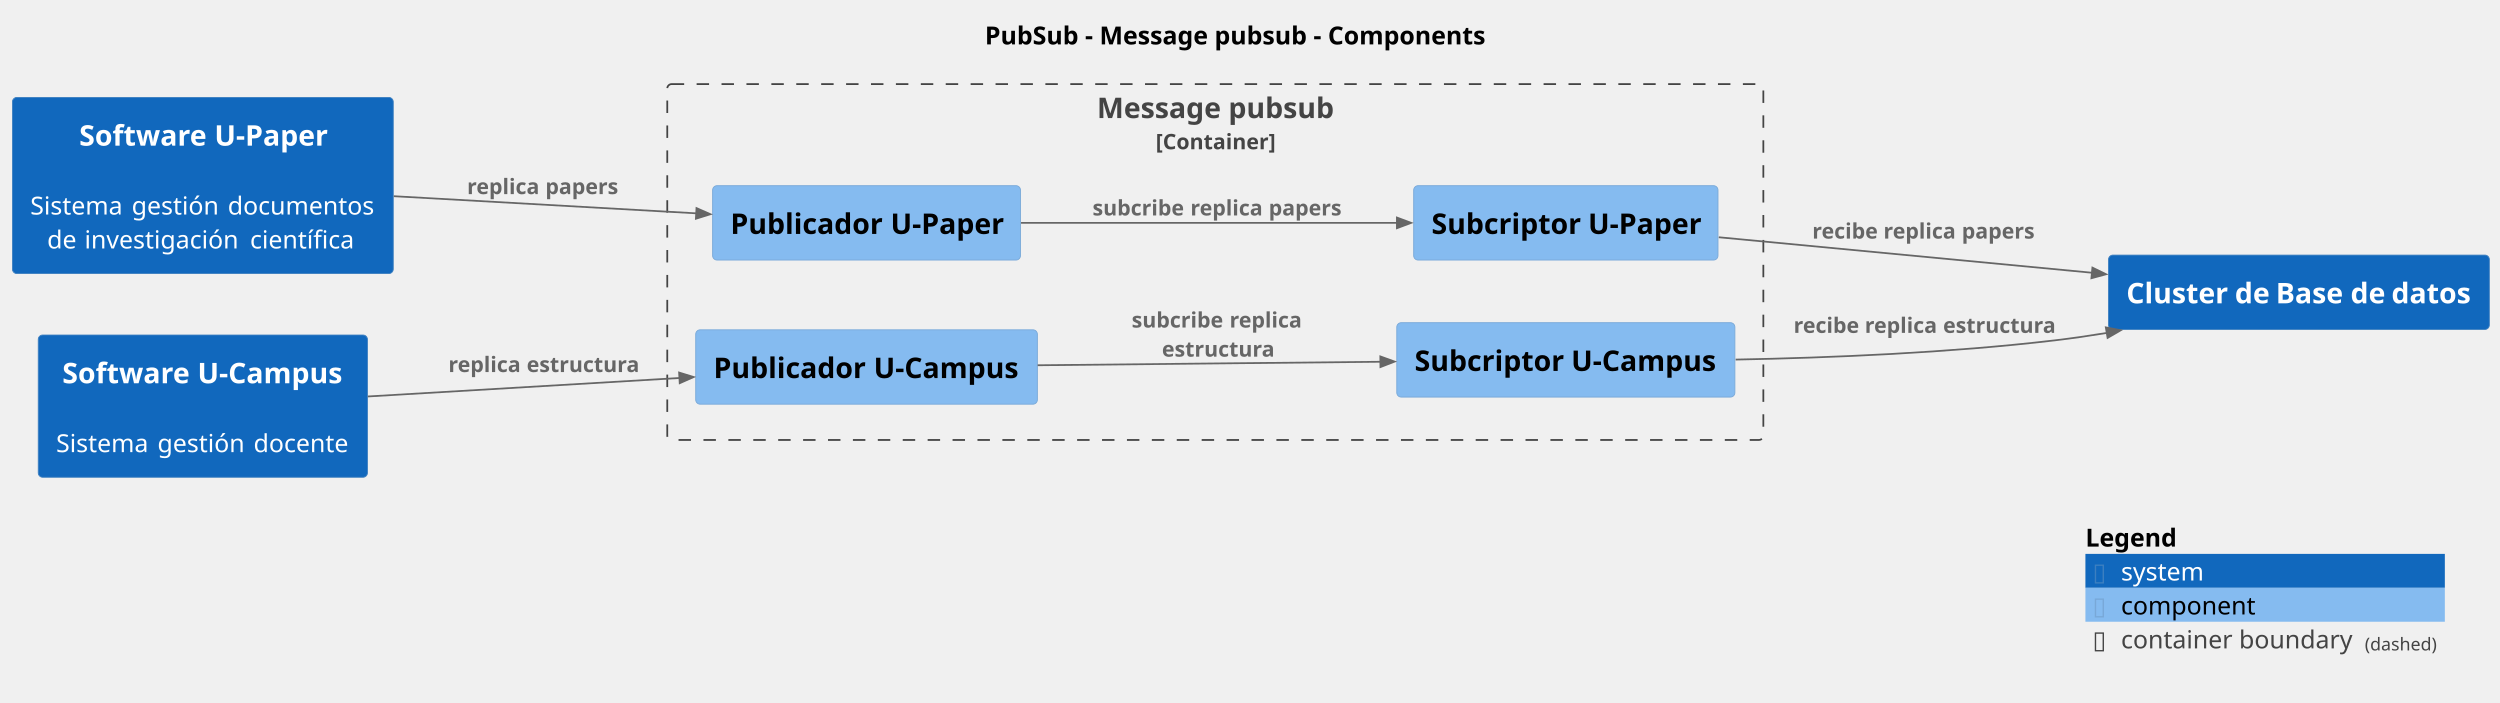
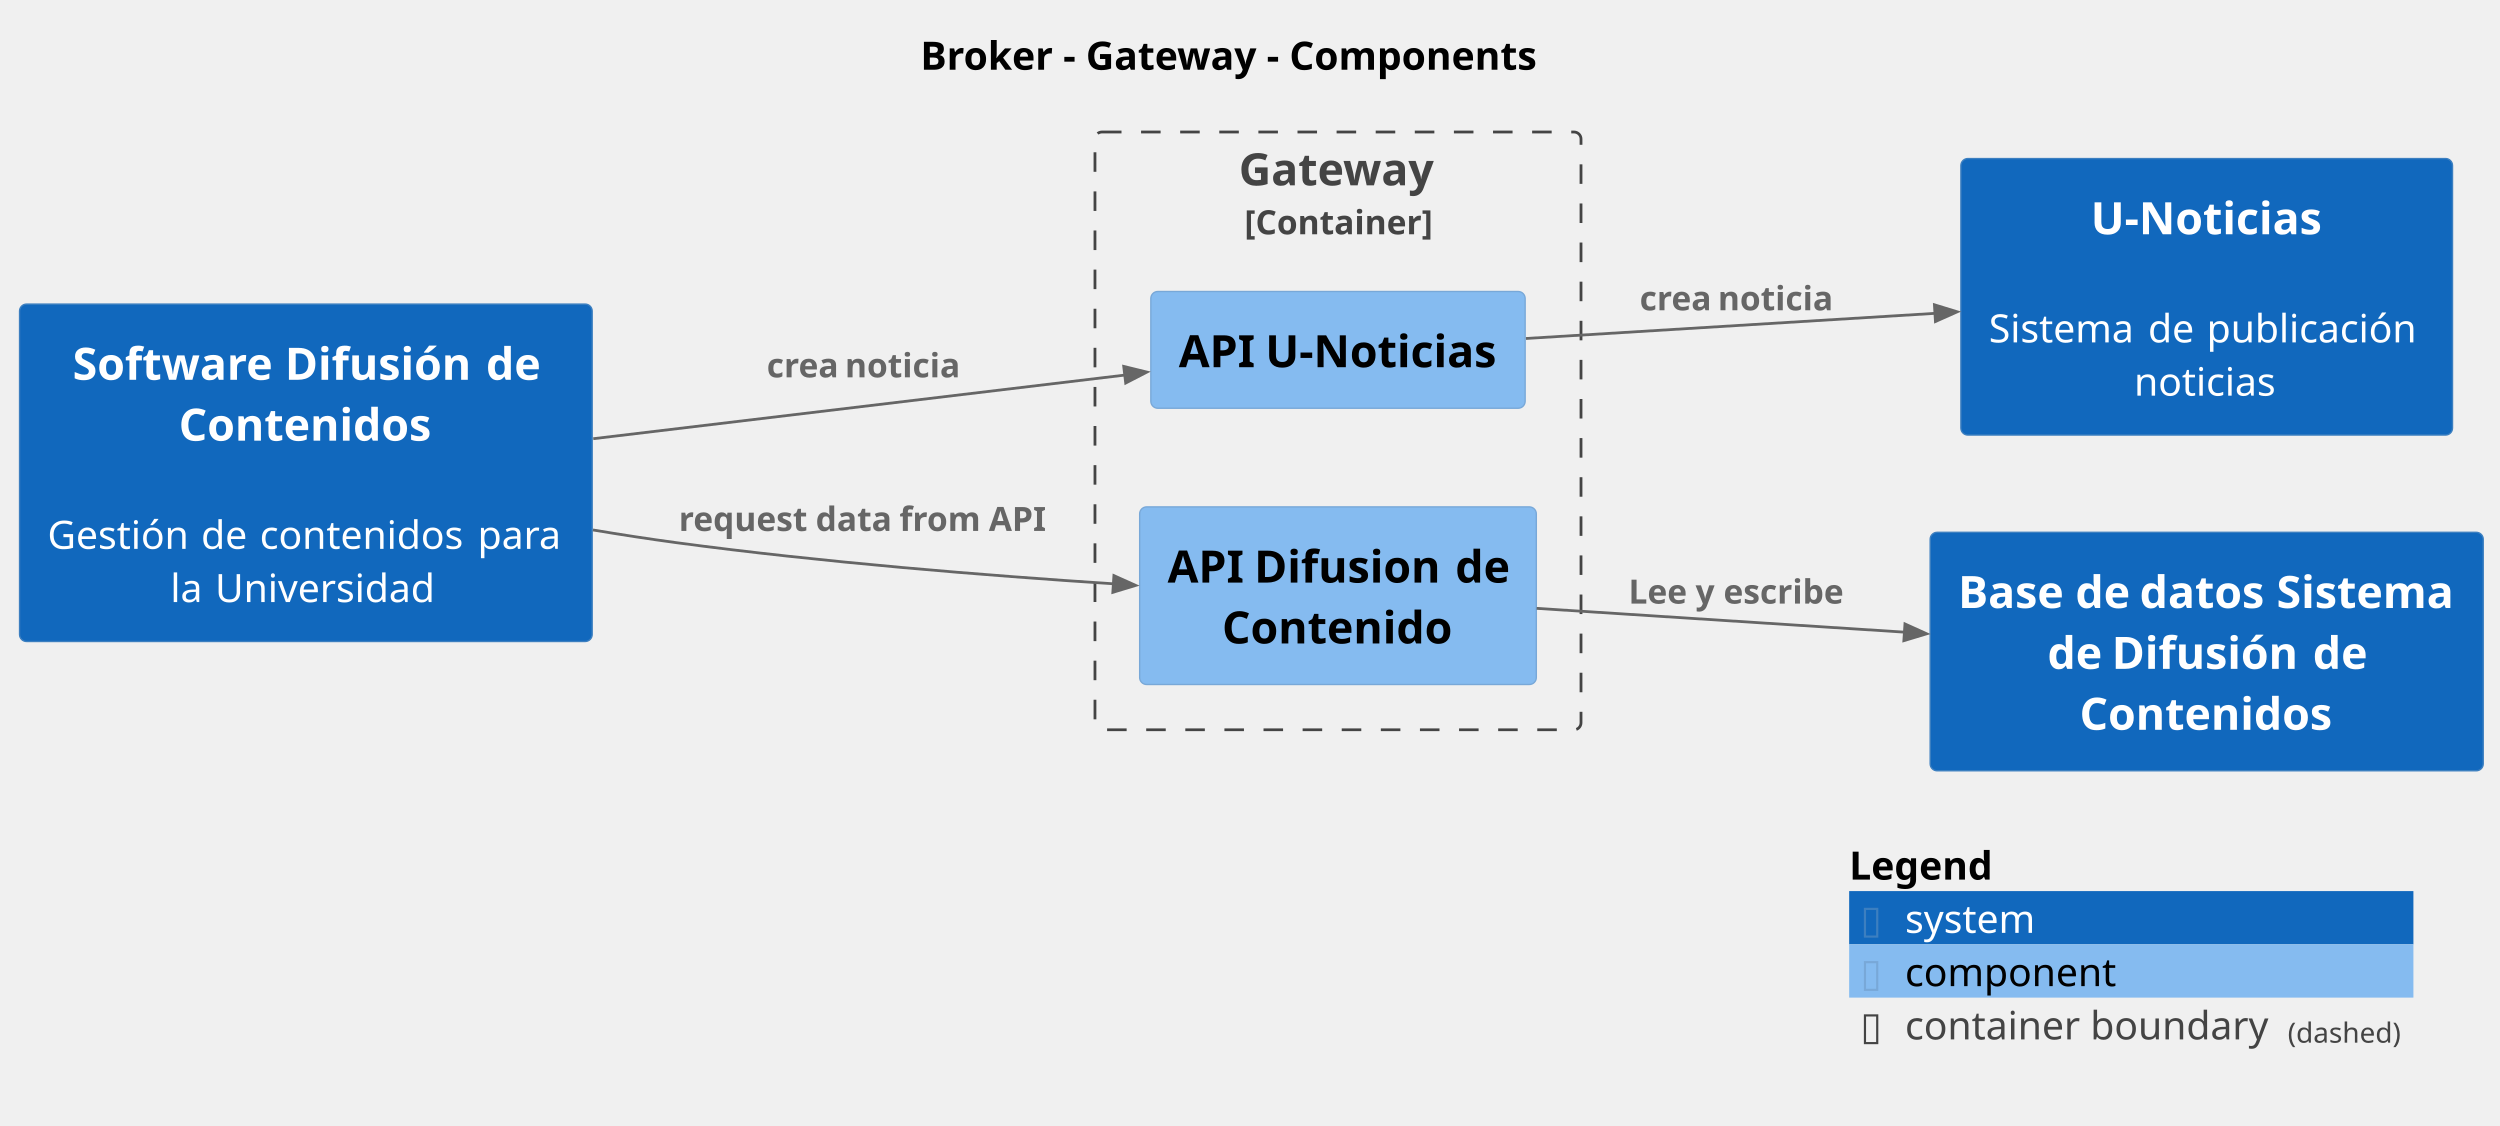
- <svg xmlns="http://www.w3.org/2000/svg" xmlns:xlink="http://www.w3.org/1999/xlink" contentStyleType="text/css" preserveAspectRatio="meet" version="1.1" viewBox="0 0 1405 395" zoomAndPan="magnify">
+ <svg xmlns="http://www.w3.org/2000/svg" xmlns:xlink="http://www.w3.org/1999/xlink" contentStyleType="text/css" preserveAspectRatio="meet" version="1.1" viewBox="0 0 895 403" zoomAndPan="magnify">
  <defs />
  <g>
-     <text fill="#000000" font-family="sans-serif" font-size="14" font-weight="bold" lengthAdjust="spacing" textLength="284" x="553.5" y="24.966">PubSub - Message pubsub - Components</text>
-     <g id="cluster_PubSub.Messagepubsub_boundary">
-       <rect fill="none" height="200" rx="2.5" ry="2.5" style="stroke:#444444;stroke-width:1.0;stroke-dasharray:7.0,7.0;" width="616" x="375" y="47.256" />
-       <text fill="#444444" font-family="sans-serif" font-size="16" font-weight="bold" lengthAdjust="spacing" textLength="133" x="616.5" y="66.36">Message pubsub</text>
-       <text fill="#444444" font-family="sans-serif" font-size="12" font-weight="bold" lengthAdjust="spacing" textLength="67" x="649.5" y="83.876">[Container]</text>
+     <text fill="#000000" font-family="sans-serif" font-size="14" font-weight="bold" lengthAdjust="spacing" textLength="222" x="329.5" y="24.966">Broker - Gateway - Components</text>
+     <g id="cluster_Broker.Gateway_boundary">
+       <rect fill="none" height="214" rx="2.5" ry="2.5" style="stroke:#444444;stroke-width:1.0;stroke-dasharray:7.0,7.0;" width="174" x="392" y="47.256" />
+       <text fill="#444444" font-family="sans-serif" font-size="16" font-weight="bold" lengthAdjust="spacing" textLength="71" x="443.5" y="66.36">Gateway</text>
+       <text fill="#444444" font-family="sans-serif" font-size="12" font-weight="bold" lengthAdjust="spacing" textLength="67" x="445.5" y="83.876">[Container]</text>
    </g>
-     <g id="elem_PubSub.Messagepubsub.PublicadorUPaper">
-       <rect fill="#85BBF0" height="41.792" rx="2.5" ry="2.5" style="stroke:#78A8D8;stroke-width:0.5;" width="173" x="400.5" y="104.356" />
-       <text fill="#000000" font-family="sans-serif" font-size="16" font-weight="bold" lengthAdjust="spacing" textLength="86" x="410.5" y="131.46">Publicador</text>
-       <text fill="#000000" font-family="sans-serif" font-size="16" font-weight="bold" lengthAdjust="spacing" textLength="4" x="496.5" y="131.46"> </text>
-       <text fill="#000000" font-family="sans-serif" font-size="16" font-weight="bold" lengthAdjust="spacing" textLength="63" x="500.5" y="131.46">U-Paper</text>
+     <g id="elem_Broker.Gateway.APIUNoticias">
+       <rect fill="#85BBF0" height="41.792" rx="2.5" ry="2.5" style="stroke:#78A8D8;stroke-width:0.5;" width="134" x="412" y="104.356" />
+       <text fill="#000000" font-family="sans-serif" font-size="16" font-weight="bold" lengthAdjust="spacing" textLength="27" x="422" y="131.46">API</text>
+       <text fill="#000000" font-family="sans-serif" font-size="16" font-weight="bold" lengthAdjust="spacing" textLength="4" x="449" y="131.46"> </text>
+       <text fill="#000000" font-family="sans-serif" font-size="16" font-weight="bold" lengthAdjust="spacing" textLength="83" x="453" y="131.46">U-Noticias</text>
    </g>
-     <g id="elem_PubSub.Messagepubsub.SubcriptorUCampus">
-       <rect fill="#85BBF0" height="41.792" rx="2.5" ry="2.5" style="stroke:#78A8D8;stroke-width:0.5;" width="190" x="785" y="181.356" />
-       <text fill="#000000" font-family="sans-serif" font-size="16" font-weight="bold" lengthAdjust="spacing" textLength="84" x="795" y="208.46">Subcriptor</text>
-       <text fill="#000000" font-family="sans-serif" font-size="16" font-weight="bold" lengthAdjust="spacing" textLength="4" x="879" y="208.46"> </text>
-       <text fill="#000000" font-family="sans-serif" font-size="16" font-weight="bold" lengthAdjust="spacing" textLength="82" x="883" y="208.46">U-Campus</text>
+     <g id="elem_Broker.Gateway.APIDifusiondeContenido">
+       <rect fill="#85BBF0" height="63.584" rx="2.5" ry="2.5" style="stroke:#78A8D8;stroke-width:0.5;" width="142" x="408" y="181.466" />
+       <text fill="#000000" font-family="sans-serif" font-size="16" font-weight="bold" lengthAdjust="spacing" textLength="27" x="418" y="208.57">API</text>
+       <text fill="#000000" font-family="sans-serif" font-size="16" font-weight="bold" lengthAdjust="spacing" textLength="4" x="445" y="208.57"> </text>
+       <text fill="#000000" font-family="sans-serif" font-size="16" font-weight="bold" lengthAdjust="spacing" textLength="68" x="449" y="208.57">Difusion</text>
+       <text fill="#000000" font-family="sans-serif" font-size="16" font-weight="bold" lengthAdjust="spacing" textLength="4" x="517" y="208.57"> </text>
+       <text fill="#000000" font-family="sans-serif" font-size="16" font-weight="bold" lengthAdjust="spacing" textLength="19" x="521" y="208.57">de</text>
+       <text fill="#000000" font-family="sans-serif" font-size="16" font-weight="bold" lengthAdjust="spacing" textLength="83" x="437.5" y="230.362">Contenido</text>
    </g>
-     <g id="elem_PubSub.Messagepubsub.SubcriptorUPaper">
-       <rect fill="#85BBF0" height="41.792" rx="2.5" ry="2.5" style="stroke:#78A8D8;stroke-width:0.5;" width="171" x="794.5" y="104.356" />
-       <text fill="#000000" font-family="sans-serif" font-size="16" font-weight="bold" lengthAdjust="spacing" textLength="84" x="804.5" y="131.46">Subcriptor</text>
-       <text fill="#000000" font-family="sans-serif" font-size="16" font-weight="bold" lengthAdjust="spacing" textLength="4" x="888.5" y="131.46"> </text>
-       <text fill="#000000" font-family="sans-serif" font-size="16" font-weight="bold" lengthAdjust="spacing" textLength="63" x="892.5" y="131.46">U-Paper</text>
-     </g>
-     <g id="elem_PubSub.Messagepubsub.PublicadorUCampus">
-       <rect fill="#85BBF0" height="41.792" rx="2.5" ry="2.5" style="stroke:#78A8D8;stroke-width:0.5;" width="192" x="391" y="185.356" />
-       <text fill="#000000" font-family="sans-serif" font-size="16" font-weight="bold" lengthAdjust="spacing" textLength="86" x="401" y="212.46">Publicador</text>
-       <text fill="#000000" font-family="sans-serif" font-size="16" font-weight="bold" lengthAdjust="spacing" textLength="4" x="487" y="212.46"> </text>
-       <text fill="#000000" font-family="sans-serif" font-size="16" font-weight="bold" lengthAdjust="spacing" textLength="82" x="491" y="212.46">U-Campus</text>
-     </g>
-     <g id="elem_SoftwareUPaper">
-       <a href="../../software-u-paper/context/" target="_top" title="../../software-u-paper/context/" xlink:actuate="onRequest" xlink:href="../../software-u-paper/context/" xlink:show="new" xlink:title="../../software-u-paper/context/" xlink:type="simple">
-         <rect fill="#1168BD" height="98.996" rx="2.5" ry="2.5" style="stroke:#3C7FC0;stroke-width:0.5;" width="214" x="7" y="54.756" />
-         <text fill="#FFFFFF" font-family="sans-serif" font-size="16" font-weight="bold" lengthAdjust="spacing" textLength="72" x="44.5" y="81.86">Software</text>
-         <text fill="#FFFFFF" font-family="sans-serif" font-size="16" font-weight="bold" lengthAdjust="spacing" textLength="4" x="116.5" y="81.86"> </text>
-         <text fill="#FFFFFF" font-family="sans-serif" font-size="16" font-weight="bold" lengthAdjust="spacing" textLength="63" x="120.5" y="81.86">U-Paper</text>
-         <text fill="#FFFFFF" font-family="sans-serif" font-size="14" lengthAdjust="spacing" textLength="4" x="112" y="101.514"> </text>
-         <text fill="#FFFFFF" font-family="sans-serif" font-size="14" lengthAdjust="spacing" textLength="53" x="17" y="120.582">Sistema</text>
-         <text fill="#FFFFFF" font-family="sans-serif" font-size="14" lengthAdjust="spacing" textLength="4" x="70" y="120.582"> </text>
-         <text fill="#FFFFFF" font-family="sans-serif" font-size="14" lengthAdjust="spacing" textLength="50" x="74" y="120.582">gestión</text>
-         <text fill="#FFFFFF" font-family="sans-serif" font-size="14" lengthAdjust="spacing" textLength="4" x="124" y="120.582"> </text>
-         <text fill="#FFFFFF" font-family="sans-serif" font-size="14" lengthAdjust="spacing" textLength="83" x="128" y="120.582">documentos</text>
-         <text fill="#FFFFFF" font-family="sans-serif" font-size="14" lengthAdjust="spacing" textLength="17" x="26.5" y="139.65">de</text>
-         <text fill="#FFFFFF" font-family="sans-serif" font-size="14" lengthAdjust="spacing" textLength="4" x="43.5" y="139.65"> </text>
-         <text fill="#FFFFFF" font-family="sans-serif" font-size="14" lengthAdjust="spacing" textLength="89" x="47.5" y="139.65">investigación</text>
-         <text fill="#FFFFFF" font-family="sans-serif" font-size="14" lengthAdjust="spacing" textLength="4" x="136.5" y="139.65"> </text>
-         <text fill="#FFFFFF" font-family="sans-serif" font-size="14" lengthAdjust="spacing" textLength="61" x="140.5" y="139.65">científica</text>
+     <g id="elem_SoftwareDifusióndeContenidos">
+       <a href="../../software-difusión-de-contenidos/context/" target="_top" title="../../software-difusión-de-contenidos/context/" xlink:actuate="onRequest" xlink:href="../../software-difusión-de-contenidos/context/" xlink:show="new" xlink:title="../../software-difusión-de-contenidos/context/" xlink:type="simple">
+         <rect fill="#1168BD" height="120.788" rx="2.5" ry="2.5" style="stroke:#3C7FC0;stroke-width:0.5;" width="205" x="7" y="108.866" />
+         <text fill="#FFFFFF" font-family="sans-serif" font-size="16" font-weight="bold" lengthAdjust="spacing" textLength="72" x="26" y="135.97">Software</text>
+         <text fill="#FFFFFF" font-family="sans-serif" font-size="16" font-weight="bold" lengthAdjust="spacing" textLength="4" x="98" y="135.97"> </text>
+         <text fill="#FFFFFF" font-family="sans-serif" font-size="16" font-weight="bold" lengthAdjust="spacing" textLength="68" x="102" y="135.97">Difusión</text>
+         <text fill="#FFFFFF" font-family="sans-serif" font-size="16" font-weight="bold" lengthAdjust="spacing" textLength="4" x="170" y="135.97"> </text>
+         <text fill="#FFFFFF" font-family="sans-serif" font-size="16" font-weight="bold" lengthAdjust="spacing" textLength="19" x="174" y="135.97">de</text>
+         <text fill="#FFFFFF" font-family="sans-serif" font-size="16" font-weight="bold" lengthAdjust="spacing" textLength="91" x="64" y="157.762">Contenidos</text>
+         <text fill="#FFFFFF" font-family="sans-serif" font-size="14" lengthAdjust="spacing" textLength="4" x="107.5" y="177.416"> </text>
+         <text fill="#FFFFFF" font-family="sans-serif" font-size="14" lengthAdjust="spacing" textLength="51" x="17" y="196.484">Gestión</text>
+         <text fill="#FFFFFF" font-family="sans-serif" font-size="14" lengthAdjust="spacing" textLength="4" x="68" y="196.484"> </text>
+         <text fill="#FFFFFF" font-family="sans-serif" font-size="14" lengthAdjust="spacing" textLength="17" x="72" y="196.484">de</text>
+         <text fill="#FFFFFF" font-family="sans-serif" font-size="14" lengthAdjust="spacing" textLength="4" x="89" y="196.484"> </text>
+         <text fill="#FFFFFF" font-family="sans-serif" font-size="14" lengthAdjust="spacing" textLength="74" x="93" y="196.484">contenidos</text>
+         <text fill="#FFFFFF" font-family="sans-serif" font-size="14" lengthAdjust="spacing" textLength="4" x="167" y="196.484"> </text>
+         <text fill="#FFFFFF" font-family="sans-serif" font-size="14" lengthAdjust="spacing" textLength="31" x="171" y="196.484">para</text>
+         <text fill="#FFFFFF" font-family="sans-serif" font-size="14" lengthAdjust="spacing" textLength="12" x="61" y="215.552">la</text>
+         <text fill="#FFFFFF" font-family="sans-serif" font-size="14" lengthAdjust="spacing" textLength="4" x="73" y="215.552"> </text>
+         <text fill="#FFFFFF" font-family="sans-serif" font-size="14" lengthAdjust="spacing" textLength="81" x="77" y="215.552">Universidad</text>
      </a>
    </g>
-     <g id="elem_SoftwareUCampus">
-       <a href="../../software-u-campus/context/" target="_top" title="../../software-u-campus/context/" xlink:actuate="onRequest" xlink:href="../../software-u-campus/context/" xlink:show="new" xlink:title="../../software-u-campus/context/" xlink:type="simple">
-         <rect fill="#1168BD" height="79.928" rx="2.5" ry="2.5" style="stroke:#3C7FC0;stroke-width:0.5;" width="185" x="21.5" y="188.286" />
-         <text fill="#FFFFFF" font-family="sans-serif" font-size="16" font-weight="bold" lengthAdjust="spacing" textLength="72" x="35" y="215.39">Software</text>
-         <text fill="#FFFFFF" font-family="sans-serif" font-size="16" font-weight="bold" lengthAdjust="spacing" textLength="4" x="107" y="215.39"> </text>
-         <text fill="#FFFFFF" font-family="sans-serif" font-size="16" font-weight="bold" lengthAdjust="spacing" textLength="82" x="111" y="215.39">U-Campus</text>
-         <text fill="#FFFFFF" font-family="sans-serif" font-size="14" lengthAdjust="spacing" textLength="4" x="112" y="235.044"> </text>
-         <text fill="#FFFFFF" font-family="sans-serif" font-size="14" lengthAdjust="spacing" textLength="53" x="31.5" y="254.112">Sistema</text>
-         <text fill="#FFFFFF" font-family="sans-serif" font-size="14" lengthAdjust="spacing" textLength="4" x="84.5" y="254.112"> </text>
-         <text fill="#FFFFFF" font-family="sans-serif" font-size="14" lengthAdjust="spacing" textLength="50" x="88.5" y="254.112">gestión</text>
-         <text fill="#FFFFFF" font-family="sans-serif" font-size="14" lengthAdjust="spacing" textLength="4" x="138.5" y="254.112"> </text>
-         <text fill="#FFFFFF" font-family="sans-serif" font-size="14" lengthAdjust="spacing" textLength="54" x="142.5" y="254.112">docente</text>
+     <g id="elem_UNoticias">
+       <a href="../../u-noticias/context/" target="_top" title="../../u-noticias/context/" xlink:actuate="onRequest" xlink:href="../../u-noticias/context/" xlink:show="new" xlink:title="../../u-noticias/context/" xlink:type="simple">
+         <rect fill="#1168BD" height="98.996" rx="2.5" ry="2.5" style="stroke:#3C7FC0;stroke-width:0.5;" width="176" x="702" y="56.756" />
+         <text fill="#FFFFFF" font-family="sans-serif" font-size="16" font-weight="bold" lengthAdjust="spacing" textLength="83" x="748.5" y="83.86">U-Noticias</text>
+         <text fill="#FFFFFF" font-family="sans-serif" font-size="14" lengthAdjust="spacing" textLength="4" x="788" y="103.514"> </text>
+         <text fill="#FFFFFF" font-family="sans-serif" font-size="14" lengthAdjust="spacing" textLength="53" x="712" y="122.582">Sistema</text>
+         <text fill="#FFFFFF" font-family="sans-serif" font-size="14" lengthAdjust="spacing" textLength="4" x="765" y="122.582"> </text>
+         <text fill="#FFFFFF" font-family="sans-serif" font-size="14" lengthAdjust="spacing" textLength="17" x="769" y="122.582">de</text>
+         <text fill="#FFFFFF" font-family="sans-serif" font-size="14" lengthAdjust="spacing" textLength="4" x="786" y="122.582"> </text>
+         <text fill="#FFFFFF" font-family="sans-serif" font-size="14" lengthAdjust="spacing" textLength="78" x="790" y="122.582">publicación</text>
+         <text fill="#FFFFFF" font-family="sans-serif" font-size="14" lengthAdjust="spacing" textLength="52" x="764" y="141.65">noticias</text>
      </a>
    </g>
-     <g id="elem_ClusterdeBasededatos">
-       <a href="../../cluster-de-base-de-datos/context/" target="_top" title="../../cluster-de-base-de-datos/context/" xlink:actuate="onRequest" xlink:href="../../cluster-de-base-de-datos/context/" xlink:show="new" xlink:title="../../cluster-de-base-de-datos/context/" xlink:type="simple">
-         <rect fill="#1168BD" height="41.792" rx="2.5" ry="2.5" style="stroke:#3C7FC0;stroke-width:0.5;" width="214" x="1185" y="143.356" />
-         <text fill="#FFFFFF" font-family="sans-serif" font-size="16" font-weight="bold" lengthAdjust="spacing" textLength="57" x="1195" y="170.46">Cluster</text>
-         <text fill="#FFFFFF" font-family="sans-serif" font-size="16" font-weight="bold" lengthAdjust="spacing" textLength="4" x="1252" y="170.46"> </text>
-         <text fill="#FFFFFF" font-family="sans-serif" font-size="16" font-weight="bold" lengthAdjust="spacing" textLength="19" x="1256" y="170.46">de</text>
-         <text fill="#FFFFFF" font-family="sans-serif" font-size="16" font-weight="bold" lengthAdjust="spacing" textLength="4" x="1275" y="170.46"> </text>
-         <text fill="#FFFFFF" font-family="sans-serif" font-size="16" font-weight="bold" lengthAdjust="spacing" textLength="38" x="1279" y="170.46">Base</text>
-         <text fill="#FFFFFF" font-family="sans-serif" font-size="16" font-weight="bold" lengthAdjust="spacing" textLength="4" x="1317" y="170.46"> </text>
-         <text fill="#FFFFFF" font-family="sans-serif" font-size="16" font-weight="bold" lengthAdjust="spacing" textLength="19" x="1321" y="170.46">de</text>
-         <text fill="#FFFFFF" font-family="sans-serif" font-size="16" font-weight="bold" lengthAdjust="spacing" textLength="4" x="1340" y="170.46"> </text>
-         <text fill="#FFFFFF" font-family="sans-serif" font-size="16" font-weight="bold" lengthAdjust="spacing" textLength="45" x="1344" y="170.46">datos</text>
+     <g id="elem_BasededatosSistemadeDifusióndeContenidos">
+       <a href="../../base-de-datos-sistema-de-difusión-de-contenidos/context/" target="_top" title="../../base-de-datos-sistema-de-difusión-de-contenidos/context/" xlink:actuate="onRequest" xlink:href="../../base-de-datos-sistema-de-difusión-de-contenidos/context/" xlink:show="new" xlink:title="../../base-de-datos-sistema-de-difusión-de-contenidos/context/" xlink:type="simple">
+         <rect fill="#1168BD" height="85.376" rx="2.5" ry="2.5" style="stroke:#3C7FC0;stroke-width:0.5;" width="198" x="691" y="190.566" />
+         <text fill="#FFFFFF" font-family="sans-serif" font-size="16" font-weight="bold" lengthAdjust="spacing" textLength="38" x="701" y="217.67">Base</text>
+         <text fill="#FFFFFF" font-family="sans-serif" font-size="16" font-weight="bold" lengthAdjust="spacing" textLength="4" x="739" y="217.67"> </text>
+         <text fill="#FFFFFF" font-family="sans-serif" font-size="16" font-weight="bold" lengthAdjust="spacing" textLength="19" x="743" y="217.67">de</text>
+         <text fill="#FFFFFF" font-family="sans-serif" font-size="16" font-weight="bold" lengthAdjust="spacing" textLength="4" x="762" y="217.67"> </text>
+         <text fill="#FFFFFF" font-family="sans-serif" font-size="16" font-weight="bold" lengthAdjust="spacing" textLength="45" x="766" y="217.67">datos</text>
+         <text fill="#FFFFFF" font-family="sans-serif" font-size="16" font-weight="bold" lengthAdjust="spacing" textLength="4" x="811" y="217.67"> </text>
+         <text fill="#FFFFFF" font-family="sans-serif" font-size="16" font-weight="bold" lengthAdjust="spacing" textLength="64" x="815" y="217.67">Sistema</text>
+         <text fill="#FFFFFF" font-family="sans-serif" font-size="16" font-weight="bold" lengthAdjust="spacing" textLength="19" x="733" y="239.462">de</text>
+         <text fill="#FFFFFF" font-family="sans-serif" font-size="16" font-weight="bold" lengthAdjust="spacing" textLength="4" x="752" y="239.462"> </text>
+         <text fill="#FFFFFF" font-family="sans-serif" font-size="16" font-weight="bold" lengthAdjust="spacing" textLength="68" x="756" y="239.462">Difusión</text>
+         <text fill="#FFFFFF" font-family="sans-serif" font-size="16" font-weight="bold" lengthAdjust="spacing" textLength="4" x="824" y="239.462"> </text>
+         <text fill="#FFFFFF" font-family="sans-serif" font-size="16" font-weight="bold" lengthAdjust="spacing" textLength="19" x="828" y="239.462">de</text>
+         <text fill="#FFFFFF" font-family="sans-serif" font-size="16" font-weight="bold" lengthAdjust="spacing" textLength="91" x="744.5" y="261.254">Contenidos</text>
      </a>
    </g>
-     <g id="link_PubSub.Messagepubsub.PublicadorUCampus_PubSub.Messagepubsub.SubcriptorUCampus">
-       <path d="M583.15,205.276 C641.54,204.686 716.31,203.916 776.07,203.306 " fill="none" id="PubSub.Messagepubsub.PublicadorUCampus-to-PubSub.Messagepubsub.SubcriptorUCampus" style="stroke:#666666;stroke-width:1.0;" />
-       <polygon fill="#666666" points="783.78,203.216,775.748,200.302,775.813,206.302,783.78,203.216" style="stroke:#666666;stroke-width:1.0;" />
-       <text fill="#666666" font-family="sans-serif" font-size="12" font-weight="bold" lengthAdjust="spacing" textLength="52" x="636" y="184.084">subcribe</text>
-       <text fill="#666666" font-family="sans-serif" font-size="12" font-weight="bold" lengthAdjust="spacing" textLength="3" x="688" y="184.084"> </text>
-       <text fill="#666666" font-family="sans-serif" font-size="12" font-weight="bold" lengthAdjust="spacing" textLength="41" x="691" y="184.084">replica</text>
-       <text fill="#666666" font-family="sans-serif" font-size="12" font-weight="bold" lengthAdjust="spacing" textLength="62" x="653" y="200.428">estructura</text>
+     <g id="link_Broker.Gateway.APIUNoticias_UNoticias">
+       <path d="M546.29,121.176 C589.03,118.556 645.31,115.096 692.91,112.166 " fill="none" id="Broker.Gateway.APIUNoticias-to-UNoticias" style="stroke:#666666;stroke-width:1.0;" />
+       <polygon fill="#666666" points="700.69,111.626,692.523,109.117,692.887,115.106,700.69,111.626" style="stroke:#666666;stroke-width:1.0;" />
+       <text fill="#666666" font-family="sans-serif" font-size="12" font-weight="bold" lengthAdjust="spacing" textLength="25" x="587" y="111.084">crea</text>
+       <text fill="#666666" font-family="sans-serif" font-size="12" font-weight="bold" lengthAdjust="spacing" textLength="3" x="612" y="111.084"> </text>
+       <text fill="#666666" font-family="sans-serif" font-size="12" font-weight="bold" lengthAdjust="spacing" textLength="41" x="615" y="111.084">noticia</text>
    </g>
-     <g id="link_PubSub.Messagepubsub.SubcriptorUCampus_ClusterdeBasededatos">
-       <path d="M975.44,202.086 C1028.39,201.086 1095.55,198.306 1155,191.256 C1164.52,190.126 1174.37,188.696 1184.22,187.076 " fill="none" id="PubSub.Messagepubsub.SubcriptorUCampus-to-ClusterdeBasededatos" style="stroke:#666666;stroke-width:1.0;" />
-       <polygon fill="#666666" points="1191.86,185.616,1183.473,183.984,1184.468,189.901,1191.86,185.616" style="stroke:#666666;stroke-width:1.0;" />
-       <text fill="#666666" font-family="sans-serif" font-size="12" font-weight="bold" lengthAdjust="spacing" textLength="37" x="1008" y="187.084">recibe</text>
-       <text fill="#666666" font-family="sans-serif" font-size="12" font-weight="bold" lengthAdjust="spacing" textLength="3" x="1045" y="187.084"> </text>
-       <text fill="#666666" font-family="sans-serif" font-size="12" font-weight="bold" lengthAdjust="spacing" textLength="41" x="1048" y="187.084">replica</text>
-       <text fill="#666666" font-family="sans-serif" font-size="12" font-weight="bold" lengthAdjust="spacing" textLength="3" x="1089" y="187.084"> </text>
-       <text fill="#666666" font-family="sans-serif" font-size="12" font-weight="bold" lengthAdjust="spacing" textLength="62" x="1092" y="187.084">estructura</text>
+     <g id="link_SoftwareDifusióndeContenidos_Broker.Gateway.APIDifusiondeContenido">
+       <path d="M212.27,189.726 C222.29,191.406 232.33,192.956 242,194.256 C294.05,201.276 352.93,206.026 398.85,209.016 " fill="none" id="SoftwareDifusióndeContenidos-to-Broker.Gateway.APIDifusiondeContenido" style="stroke:#666666;stroke-width:1.0;" />
+       <polygon fill="#666666" points="406.57,209.576,398.779,206.068,398.394,212.056,406.57,209.576" style="stroke:#666666;stroke-width:1.0;" />
+       <text fill="#666666" font-family="sans-serif" font-size="12" font-weight="bold" lengthAdjust="spacing" textLength="46" x="243" y="190.084">request</text>
+       <text fill="#666666" font-family="sans-serif" font-size="12" font-weight="bold" lengthAdjust="spacing" textLength="3" x="289" y="190.084"> </text>
+       <text fill="#666666" font-family="sans-serif" font-size="12" font-weight="bold" lengthAdjust="spacing" textLength="27" x="292" y="190.084">data</text>
+       <text fill="#666666" font-family="sans-serif" font-size="12" font-weight="bold" lengthAdjust="spacing" textLength="3" x="319" y="190.084"> </text>
+       <text fill="#666666" font-family="sans-serif" font-size="12" font-weight="bold" lengthAdjust="spacing" textLength="29" x="322" y="190.084">from</text>
+       <text fill="#666666" font-family="sans-serif" font-size="12" font-weight="bold" lengthAdjust="spacing" textLength="3" x="351" y="190.084"> </text>
+       <text fill="#666666" font-family="sans-serif" font-size="12" font-weight="bold" lengthAdjust="spacing" textLength="21" x="354" y="190.084">API</text>
    </g>
-     <g id="link_PubSub.Messagepubsub.PublicadorUPaper_PubSub.Messagepubsub.SubcriptorUPaper">
-       <path d="M573.81,125.256 C636.28,125.256 720.86,125.256 785.14,125.256 " fill="none" id="PubSub.Messagepubsub.PublicadorUPaper-to-PubSub.Messagepubsub.SubcriptorUPaper" style="stroke:#666666;stroke-width:1.0;" />
-       <polygon fill="#666666" points="793.07,125.256,785.07,122.256,785.07,128.256,793.07,125.256" style="stroke:#666666;stroke-width:1.0;" />
-       <text fill="#666666" font-family="sans-serif" font-size="12" font-weight="bold" lengthAdjust="spacing" textLength="52" x="614" y="121.084">subcribe</text>
-       <text fill="#666666" font-family="sans-serif" font-size="12" font-weight="bold" lengthAdjust="spacing" textLength="3" x="666" y="121.084"> </text>
-       <text fill="#666666" font-family="sans-serif" font-size="12" font-weight="bold" lengthAdjust="spacing" textLength="41" x="669" y="121.084">replica</text>
-       <text fill="#666666" font-family="sans-serif" font-size="12" font-weight="bold" lengthAdjust="spacing" textLength="3" x="710" y="121.084"> </text>
-       <text fill="#666666" font-family="sans-serif" font-size="12" font-weight="bold" lengthAdjust="spacing" textLength="41" x="713" y="121.084">papers</text>
+     <g id="link_Broker.Gateway.APIDifusiondeContenido_BasededatosSistemadeDifusióndeContenidos">
+       <path d="M550.12,217.796 C589.01,220.316 638.21,223.496 681.83,226.316 " fill="none" id="Broker.Gateway.APIDifusiondeContenido-to-BasededatosSistemadeDifusióndeContenidos" style="stroke:#666666;stroke-width:1.0;" />
+       <polygon fill="#666666" points="689.76,226.896,681.976,223.374,681.579,229.361,689.76,226.896" style="stroke:#666666;stroke-width:1.0;" />
+       <text fill="#666666" font-family="sans-serif" font-size="12" font-weight="bold" lengthAdjust="spacing" textLength="21" x="583" y="216.084">Lee</text>
+       <text fill="#666666" font-family="sans-serif" font-size="12" font-weight="bold" lengthAdjust="spacing" textLength="3" x="604" y="216.084"> </text>
+       <text fill="#666666" font-family="sans-serif" font-size="12" font-weight="bold" lengthAdjust="spacing" textLength="7" x="607" y="216.084">y</text>
+       <text fill="#666666" font-family="sans-serif" font-size="12" font-weight="bold" lengthAdjust="spacing" textLength="3" x="614" y="216.084"> </text>
+       <text fill="#666666" font-family="sans-serif" font-size="12" font-weight="bold" lengthAdjust="spacing" textLength="43" x="617" y="216.084">escribe</text>
    </g>
-     <g id="link_PubSub.Messagepubsub.SubcriptorUPaper_ClusterdeBasededatos">
-       <path d="M965.95,133.336 C1026.67,139.106 1109.09,146.946 1175.74,153.286 " fill="none" id="PubSub.Messagepubsub.SubcriptorUPaper-to-ClusterdeBasededatos" style="stroke:#666666;stroke-width:1.0;" />
-       <polygon fill="#666666" points="1183.62,154.136,1175.939,150.393,1175.372,156.366,1183.62,154.136" style="stroke:#666666;stroke-width:1.0;" />
-       <text fill="#666666" font-family="sans-serif" font-size="12" font-weight="bold" lengthAdjust="spacing" textLength="37" x="1018.5" y="134.084">recibe</text>
-       <text fill="#666666" font-family="sans-serif" font-size="12" font-weight="bold" lengthAdjust="spacing" textLength="3" x="1055.5" y="134.084"> </text>
-       <text fill="#666666" font-family="sans-serif" font-size="12" font-weight="bold" lengthAdjust="spacing" textLength="41" x="1058.5" y="134.084">replica</text>
-       <text fill="#666666" font-family="sans-serif" font-size="12" font-weight="bold" lengthAdjust="spacing" textLength="3" x="1099.5" y="134.084"> </text>
-       <text fill="#666666" font-family="sans-serif" font-size="12" font-weight="bold" lengthAdjust="spacing" textLength="41" x="1102.5" y="134.084">papers</text>
+     <g id="link_SoftwareDifusióndeContenidos_Broker.Gateway.APIUNoticias">
+       <path d="M212.38,157.056 C272.77,149.826 347.99,140.826 402.95,134.246 " fill="none" id="SoftwareDifusióndeContenidos-to-Broker.Gateway.APIUNoticias" style="stroke:#666666;stroke-width:1.0;" />
+       <polygon fill="#666666" points="410.59,133.206,402.292,131.17,402.999,137.128,410.59,133.206" style="stroke:#666666;stroke-width:1.0;" />
+       <text fill="#666666" font-family="sans-serif" font-size="12" font-weight="bold" lengthAdjust="spacing" textLength="25" x="274.5" y="135.084">crea</text>
+       <text fill="#666666" font-family="sans-serif" font-size="12" font-weight="bold" lengthAdjust="spacing" textLength="3" x="299.5" y="135.084"> </text>
+       <text fill="#666666" font-family="sans-serif" font-size="12" font-weight="bold" lengthAdjust="spacing" textLength="41" x="302.5" y="135.084">noticia</text>
    </g>
-     <g id="link_SoftwareUCampus_PubSub.Messagepubsub.PublicadorUCampus">
-       <path d="M206.71,222.816 C259.87,219.666 326.98,215.686 382.09,212.416 " fill="none" id="SoftwareUCampus-to-PubSub.Messagepubsub.PublicadorUCampus" style="stroke:#666666;stroke-width:1.0;" />
-       <polygon fill="#666666" points="389.82,211.896,381.657,209.373,382.011,215.362,389.82,211.896" style="stroke:#666666;stroke-width:1.0;" />
-       <text fill="#666666" font-family="sans-serif" font-size="12" font-weight="bold" lengthAdjust="spacing" textLength="41" x="252" y="209.084">replica</text>
-       <text fill="#666666" font-family="sans-serif" font-size="12" font-weight="bold" lengthAdjust="spacing" textLength="3" x="293" y="209.084"> </text>
-       <text fill="#666666" font-family="sans-serif" font-size="12" font-weight="bold" lengthAdjust="spacing" textLength="62" x="296" y="209.084">estructura</text>
-     </g>
-     <g id="link_SoftwareUPaper_PubSub.Messagepubsub.PublicadorUPaper">
-       <path d="M221.31,110.266 C274.95,113.306 339.47,116.956 391.37,119.896 " fill="none" id="SoftwareUPaper-to-PubSub.Messagepubsub.PublicadorUPaper" style="stroke:#666666;stroke-width:1.0;" />
-       <polygon fill="#666666" points="399.25,120.396,391.434,116.944,391.092,122.935,399.25,120.396" style="stroke:#666666;stroke-width:1.0;" />
-       <text fill="#666666" font-family="sans-serif" font-size="12" font-weight="bold" lengthAdjust="spacing" textLength="41" x="262.5" y="109.084">replica</text>
-       <text fill="#666666" font-family="sans-serif" font-size="12" font-weight="bold" lengthAdjust="spacing" textLength="3" x="303.5" y="109.084"> </text>
-       <text fill="#666666" font-family="sans-serif" font-size="12" font-weight="bold" lengthAdjust="spacing" textLength="41" x="306.5" y="109.084">papers</text>
-     </g>
-     <rect fill="none" height="19.068" style="stroke:none;stroke-width:1.0;" width="202" x="1172" y="292.214" />
-     <text fill="#000000" font-family="sans-serif" font-size="14" font-weight="bold" lengthAdjust="spacing" textLength="51" x="1172" y="307.18">Legend</text>
-     <text fill="#FFFFFF" font-family="sans-serif" font-size="14" lengthAdjust="spacing" textLength="4" x="1223" y="307.18"> </text>
-     <rect fill="#1168BD" height="19.068" style="stroke:none;stroke-width:1.0;" width="202" x="1172" y="311.282" />
-     <text fill="#3C7FC0" font-family="sans-serif" font-size="14" lengthAdjust="spacing" textLength="8" x="1176" y="326.248">▯</text>
-     <text fill="#FFFFFF" font-family="sans-serif" font-size="14" lengthAdjust="spacing" textLength="4" x="1184" y="326.248"> </text>
-     <text fill="#FFFFFF" font-family="sans-serif" font-size="14" lengthAdjust="spacing" textLength="47" x="1192" y="326.248">system</text>
-     <text fill="#FFFFFF" font-family="sans-serif" font-size="14" lengthAdjust="spacing" textLength="4" x="1243" y="326.248"> </text>
-     <rect fill="#85BBF0" height="19.068" style="stroke:none;stroke-width:1.0;" width="202" x="1172" y="330.35" />
-     <text fill="#78A8D8" font-family="sans-serif" font-size="14" lengthAdjust="spacing" textLength="8" x="1176" y="345.316">▯</text>
-     <text fill="#FFFFFF" font-family="sans-serif" font-size="14" lengthAdjust="spacing" textLength="4" x="1184" y="345.316"> </text>
-     <text fill="#000000" font-family="sans-serif" font-size="14" lengthAdjust="spacing" textLength="76" x="1192" y="345.316">component</text>
-     <text fill="#FFFFFF" font-family="sans-serif" font-size="14" lengthAdjust="spacing" textLength="4" x="1272" y="345.316"> </text>
-     <rect fill="none" height="19.068" style="stroke:none;stroke-width:1.0;" width="202" x="1172" y="349.418" />
-     <text fill="#444444" font-family="sans-serif" font-size="14" lengthAdjust="spacing" textLength="8" x="1176" y="364.384">▯</text>
-     <text fill="#FFFFFF" font-family="sans-serif" font-size="14" lengthAdjust="spacing" textLength="4" x="1184" y="364.384"> </text>
-     <text fill="#444444" font-family="sans-serif" font-size="14" lengthAdjust="spacing" textLength="133" x="1192" y="364.384">container boundary</text>
-     <text fill="#444444" font-family="sans-serif" font-size="10" lengthAdjust="spacing" textLength="41" x="1329" y="365.555">(dashed)</text>
-     <text fill="#FFFFFF" font-family="sans-serif" font-size="14" lengthAdjust="spacing" textLength="4" x="1370" y="364.384"> </text>
-     <line style="stroke:none;stroke-width:1.0;" x1="1172" x2="1374" y1="292.214" y2="292.214" />
-     <line style="stroke:none;stroke-width:1.0;" x1="1172" x2="1374" y1="311.282" y2="311.282" />
-     <line style="stroke:none;stroke-width:1.0;" x1="1172" x2="1374" y1="330.35" y2="330.35" />
-     <line style="stroke:none;stroke-width:1.0;" x1="1172" x2="1374" y1="349.418" y2="349.418" />
-     <line style="stroke:none;stroke-width:1.0;" x1="1172" x2="1374" y1="368.486" y2="368.486" />
-     <line style="stroke:none;stroke-width:1.0;" x1="1172" x2="1172" y1="292.214" y2="368.486" />
-     <line style="stroke:none;stroke-width:1.0;" x1="1374" x2="1374" y1="292.214" y2="368.486" />
+     <rect fill="none" height="19.068" style="stroke:none;stroke-width:1.0;" width="202" x="662" y="299.942" />
+     <text fill="#000000" font-family="sans-serif" font-size="14" font-weight="bold" lengthAdjust="spacing" textLength="51" x="662" y="314.908">Legend</text>
+     <text fill="#FFFFFF" font-family="sans-serif" font-size="14" lengthAdjust="spacing" textLength="4" x="713" y="314.908"> </text>
+     <rect fill="#1168BD" height="19.068" style="stroke:none;stroke-width:1.0;" width="202" x="662" y="319.01" />
+     <text fill="#3C7FC0" font-family="sans-serif" font-size="14" lengthAdjust="spacing" textLength="8" x="666" y="333.976">▯</text>
+     <text fill="#FFFFFF" font-family="sans-serif" font-size="14" lengthAdjust="spacing" textLength="4" x="674" y="333.976"> </text>
+     <text fill="#FFFFFF" font-family="sans-serif" font-size="14" lengthAdjust="spacing" textLength="47" x="682" y="333.976">system</text>
+     <text fill="#FFFFFF" font-family="sans-serif" font-size="14" lengthAdjust="spacing" textLength="4" x="733" y="333.976"> </text>
+     <rect fill="#85BBF0" height="19.068" style="stroke:none;stroke-width:1.0;" width="202" x="662" y="338.078" />
+     <text fill="#78A8D8" font-family="sans-serif" font-size="14" lengthAdjust="spacing" textLength="8" x="666" y="353.044">▯</text>
+     <text fill="#FFFFFF" font-family="sans-serif" font-size="14" lengthAdjust="spacing" textLength="4" x="674" y="353.044"> </text>
+     <text fill="#000000" font-family="sans-serif" font-size="14" lengthAdjust="spacing" textLength="76" x="682" y="353.044">component</text>
+     <text fill="#FFFFFF" font-family="sans-serif" font-size="14" lengthAdjust="spacing" textLength="4" x="762" y="353.044"> </text>
+     <rect fill="none" height="19.068" style="stroke:none;stroke-width:1.0;" width="202" x="662" y="357.146" />
+     <text fill="#444444" font-family="sans-serif" font-size="14" lengthAdjust="spacing" textLength="8" x="666" y="372.112">▯</text>
+     <text fill="#FFFFFF" font-family="sans-serif" font-size="14" lengthAdjust="spacing" textLength="4" x="674" y="372.112"> </text>
+     <text fill="#444444" font-family="sans-serif" font-size="14" lengthAdjust="spacing" textLength="133" x="682" y="372.112">container boundary</text>
+     <text fill="#444444" font-family="sans-serif" font-size="10" lengthAdjust="spacing" textLength="41" x="819" y="373.284">(dashed)</text>
+     <text fill="#FFFFFF" font-family="sans-serif" font-size="14" lengthAdjust="spacing" textLength="4" x="860" y="372.112"> </text>
+     <line style="stroke:none;stroke-width:1.0;" x1="662" x2="864" y1="299.942" y2="299.942" />
+     <line style="stroke:none;stroke-width:1.0;" x1="662" x2="864" y1="319.01" y2="319.01" />
+     <line style="stroke:none;stroke-width:1.0;" x1="662" x2="864" y1="338.078" y2="338.078" />
+     <line style="stroke:none;stroke-width:1.0;" x1="662" x2="864" y1="357.146" y2="357.146" />
+     <line style="stroke:none;stroke-width:1.0;" x1="662" x2="864" y1="376.214" y2="376.214" />
+     <line style="stroke:none;stroke-width:1.0;" x1="662" x2="662" y1="299.942" y2="376.214" />
+     <line style="stroke:none;stroke-width:1.0;" x1="864" x2="864" y1="299.942" y2="376.214" />
  </g>
</svg>
